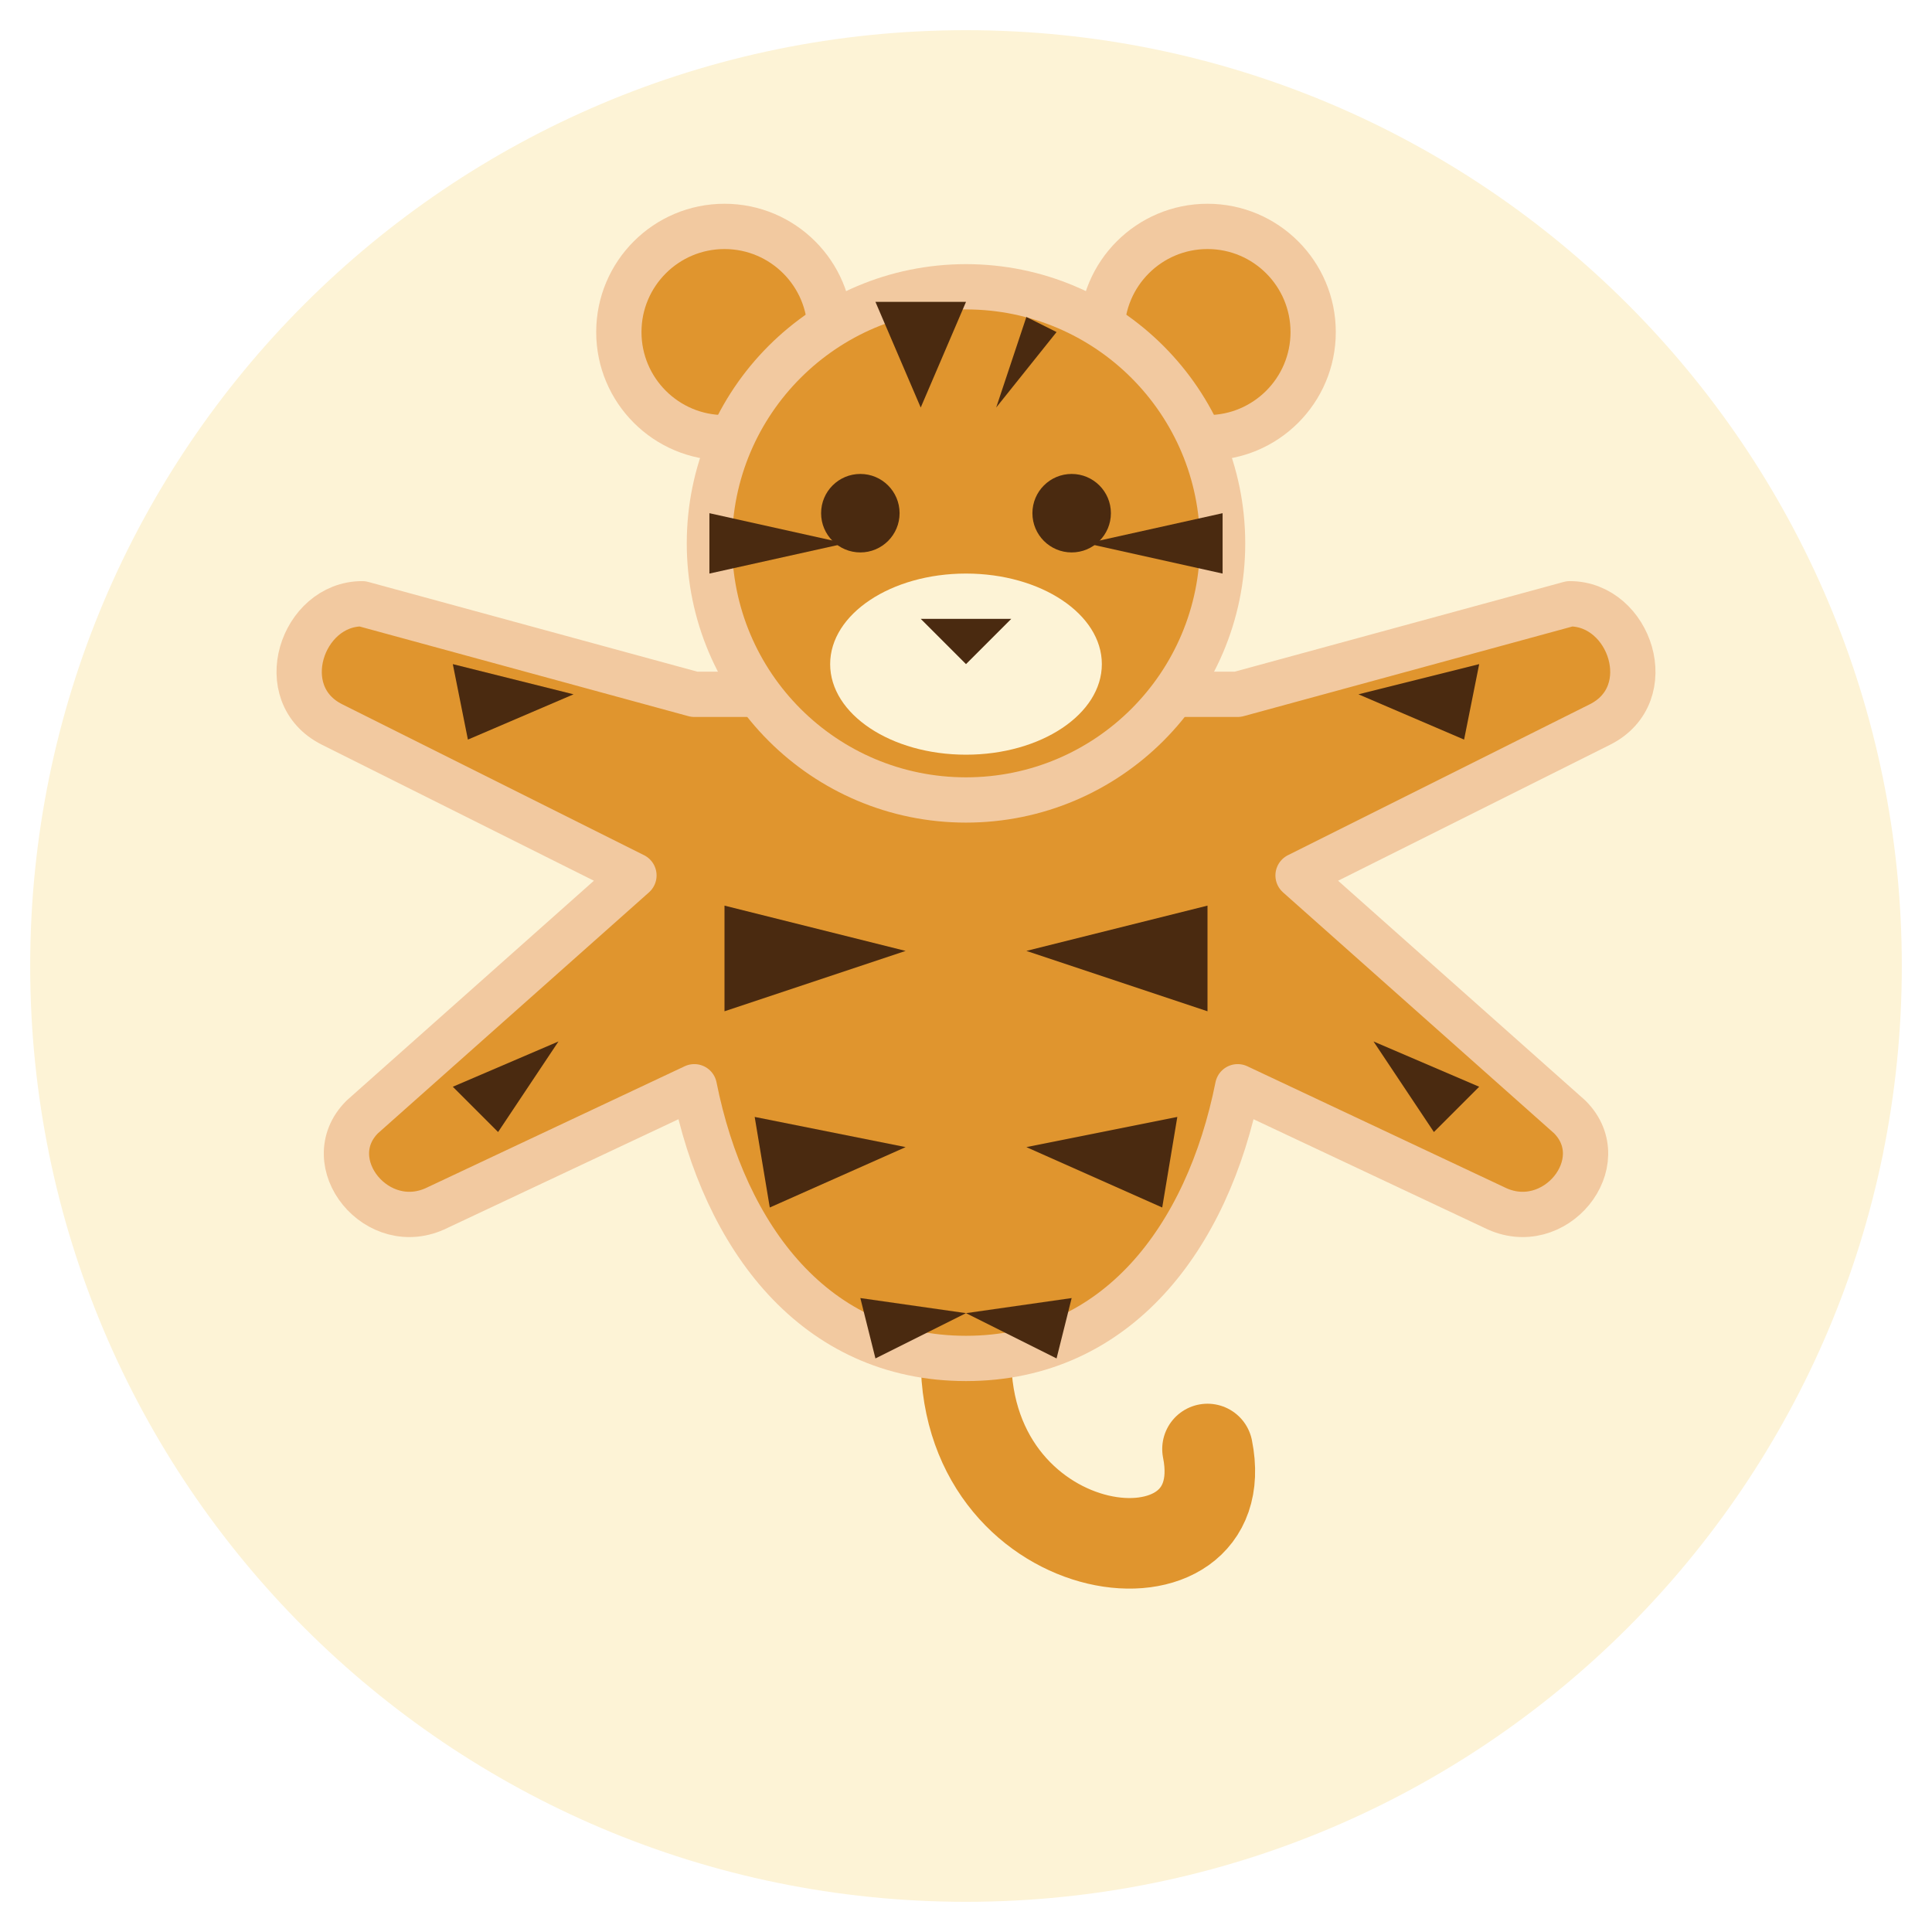
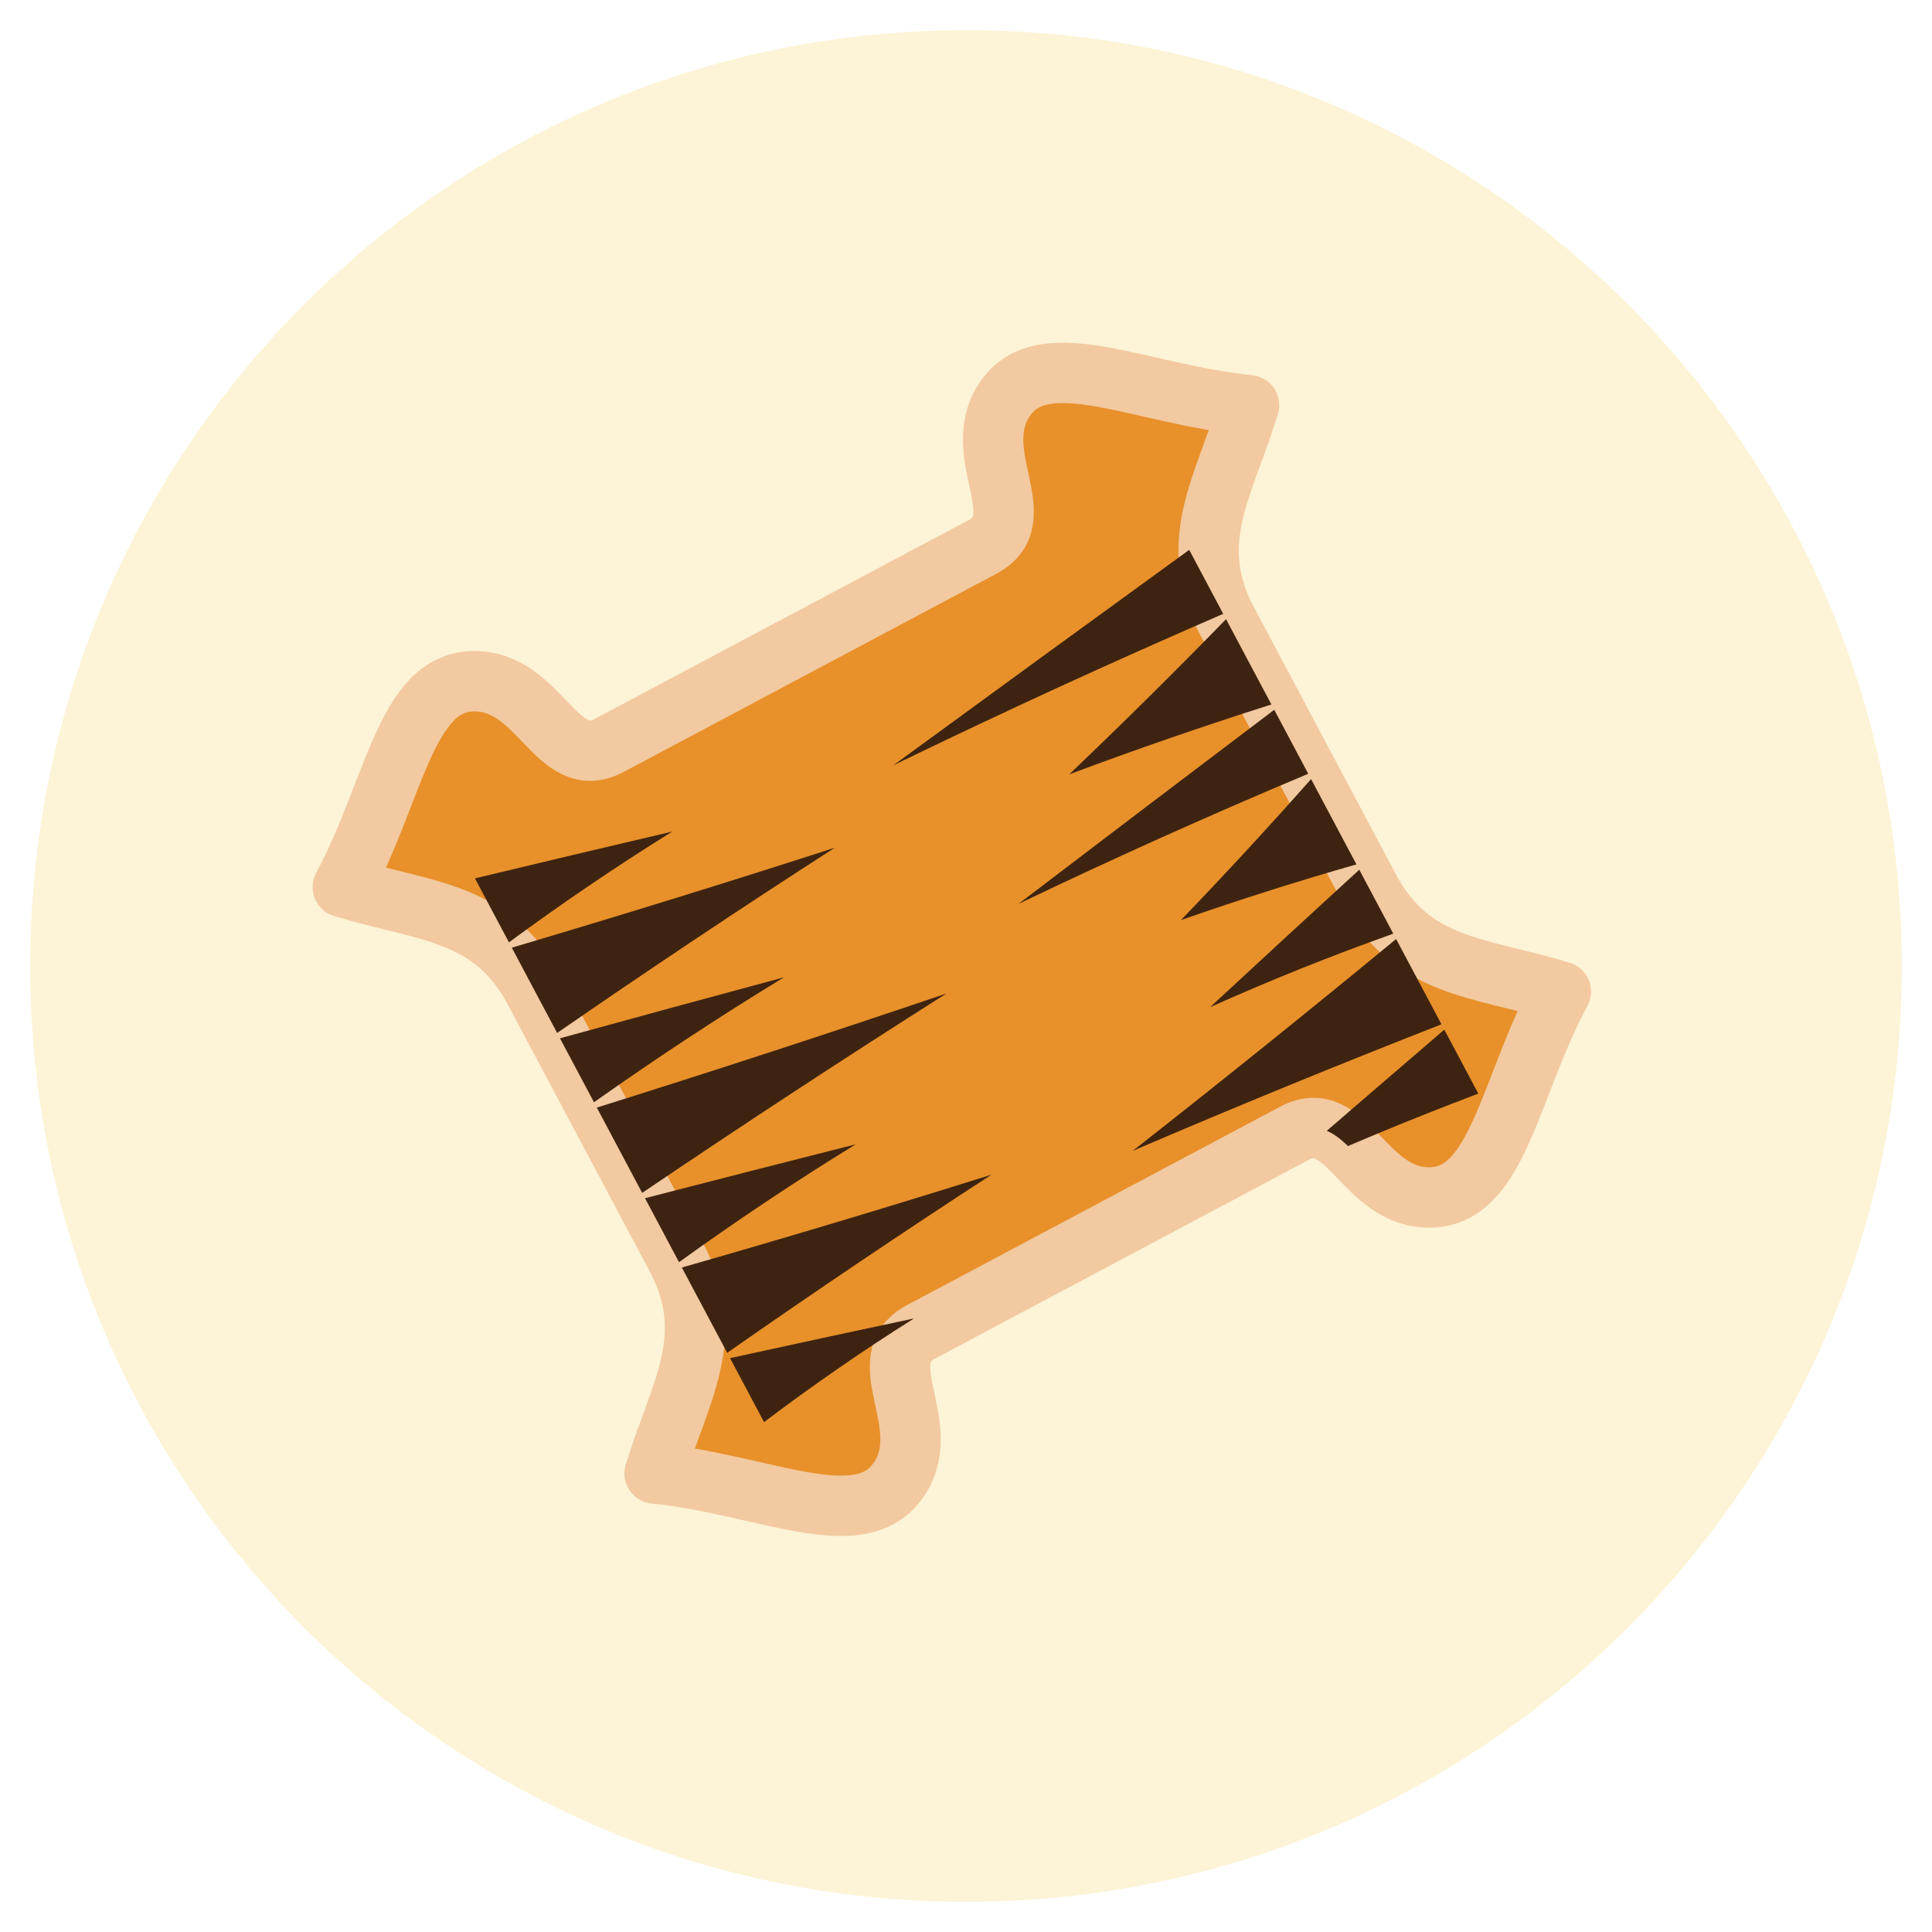
<svg xmlns="http://www.w3.org/2000/svg" viewBox="0 0 128 128">
  <circle cx="64" cy="64" r="62" fill="#fdf3d6" />
-   <g stroke="#f2c9a0" stroke-width="3" stroke-linejoin="round">
-     <path d="M64 90c0 14 18 16 16 6" fill="none" stroke="#e0952e" stroke-width="6" stroke-linecap="round" />
-     <path d="M46 46 24 40c-4 0-6 6-2 8l20 10-18 16c-3 3 1 8 5 6l17-8c2 10 8 18 18 18s16-8 18-18l17 8c4 2 8-3 5-6L86 58l20-10c4-2 2-8-2-8l-22 6z" fill="#e0952e" />
-     <circle cx="48" cy="22" r="7" fill="#e0952e" />
-     <circle cx="80" cy="22" r="7" fill="#e0952e" />
-     <circle cx="64" cy="36" r="17" fill="#e0952e" />
-   </g>
-   <ellipse cx="64" cy="44" rx="9" ry="6" fill="#fdf3d6" />
-   <g fill="#4a2a10">
-     <circle cx="57" cy="34" r="2.6" />
-     <circle cx="71" cy="34" r="2.6" />
-     <path d="M61 41h6l-3 3z" />
-     <path d="M58 20l3 7 3-7z" />
-     <path d="M68 21l-2 6 4-5z" />
-     <path d="M47 34l9 2-9 2z" />
-     <path d="M81 34l-9 2 9 2z" />
-     <path d="M48 60l12 3-12 4z" />
-     <path d="M80 60l-12 3 12 4z" />
-     <path d="M50 74l10 2-9 4z" />
-     <path d="M78 74l-10 2 9 4z" />
-     <path d="M57 86l7 1-6 3z" />
-     <path d="M71 86l-7 1 6 3z" />
-     <path d="M30 44l8 2-7 3z" />
-     <path d="M98 44l-8 2 7 3z" />
-     <path d="M30 72l7-3-4 6z" />
-     <path d="M98 72l-7-3 4 6z" />
+   <defs>
+     <clipPath id="t">
+       <path d="M30 40c6-4 10-10 14-8s2 8 6 8h28c4 0 2-6 6-8s8 4 14 8c-4 4-8 6-8 12v20c0 6 4 8 8 12-6 4-10 10-14 8s-2-8-6-8H50c-4 0-2 6-6 8s-8-4-14-8c4-4 8-6 8-12V52c0-6-4-8-8-12z" />
+     </clipPath>
+   </defs>
+   <g transform="rotate(-28 64 64)">
+     <path d="M30 40c6-4 10-10 14-8s2 8 6 8h28c4 0 2-6 6-8s8 4 14 8c-4 4-8 6-8 12v20c0 6 4 8 8 12-6 4-10 10-14 8s-2-8-6-8H50c-4 0-2 6-6 8s-8-4-14-8c4-4 8-6 8-12V52c0-6-4-8-8-12z" fill="#e8902a" stroke="#f2c9a0" stroke-width="4" stroke-linejoin="round" />
+     <g fill="#3e2410" clip-path="url(#t)">
+       <path d="M38 43.6Q44.5 45.28 51 47Q44.5 47.44 38 48.4z" />
+       <path d="M90 46.6Q78.0 48.28 66 50Q78.0 50.44 90 51.4z" />
+       <path d="M38 48.8Q49.0 51.04 60 53Q49.0 53.92 38 55.2z" />
+       <path d="M90 51.8Q83.0 54.04 76 56Q83.0 56.92 90 58.2z" />
+       <path d="M38 55.6Q45.5 57.28 53 59Q45.5 59.44 38 60.4z" />
+       <path d="M90 58.6Q79.5 60.28 69 62Q79.5 62.44 90 63.4z" />
+       <path d="M38 60.8Q50.0 63.04 62 65Q50.0 65.92 38 67.2z" />
+       <path d="M90 63.8Q84.0 66.04 78 68Q84.0 68.92 90 70.2z" />
+       <path d="M38 67.6Q45.0 69.28 52 71Q45.0 71.44 38 72.4z" />
+       <path d="M90 70.6Q83.5 72.28 77 74Q83.5 74.44 90 75.4z" />
+       <path d="M38 72.8Q48.5 75.04 59 77Q48.5 77.92 38 79.2z" />
+       <path d="M90 75.8Q79.0 78.04 68 80Q79.0 80.92 90 82.2z" />
+       <path d="M38 79.6Q44.0 81.28 50 83Q44.0 83.44 38 84.4z" />
+       <path d="M90 82.6Q82.5 84.28 75 86Q82.5 86.44 90 87.4z" />
+     </g>
  </g>
</svg>
